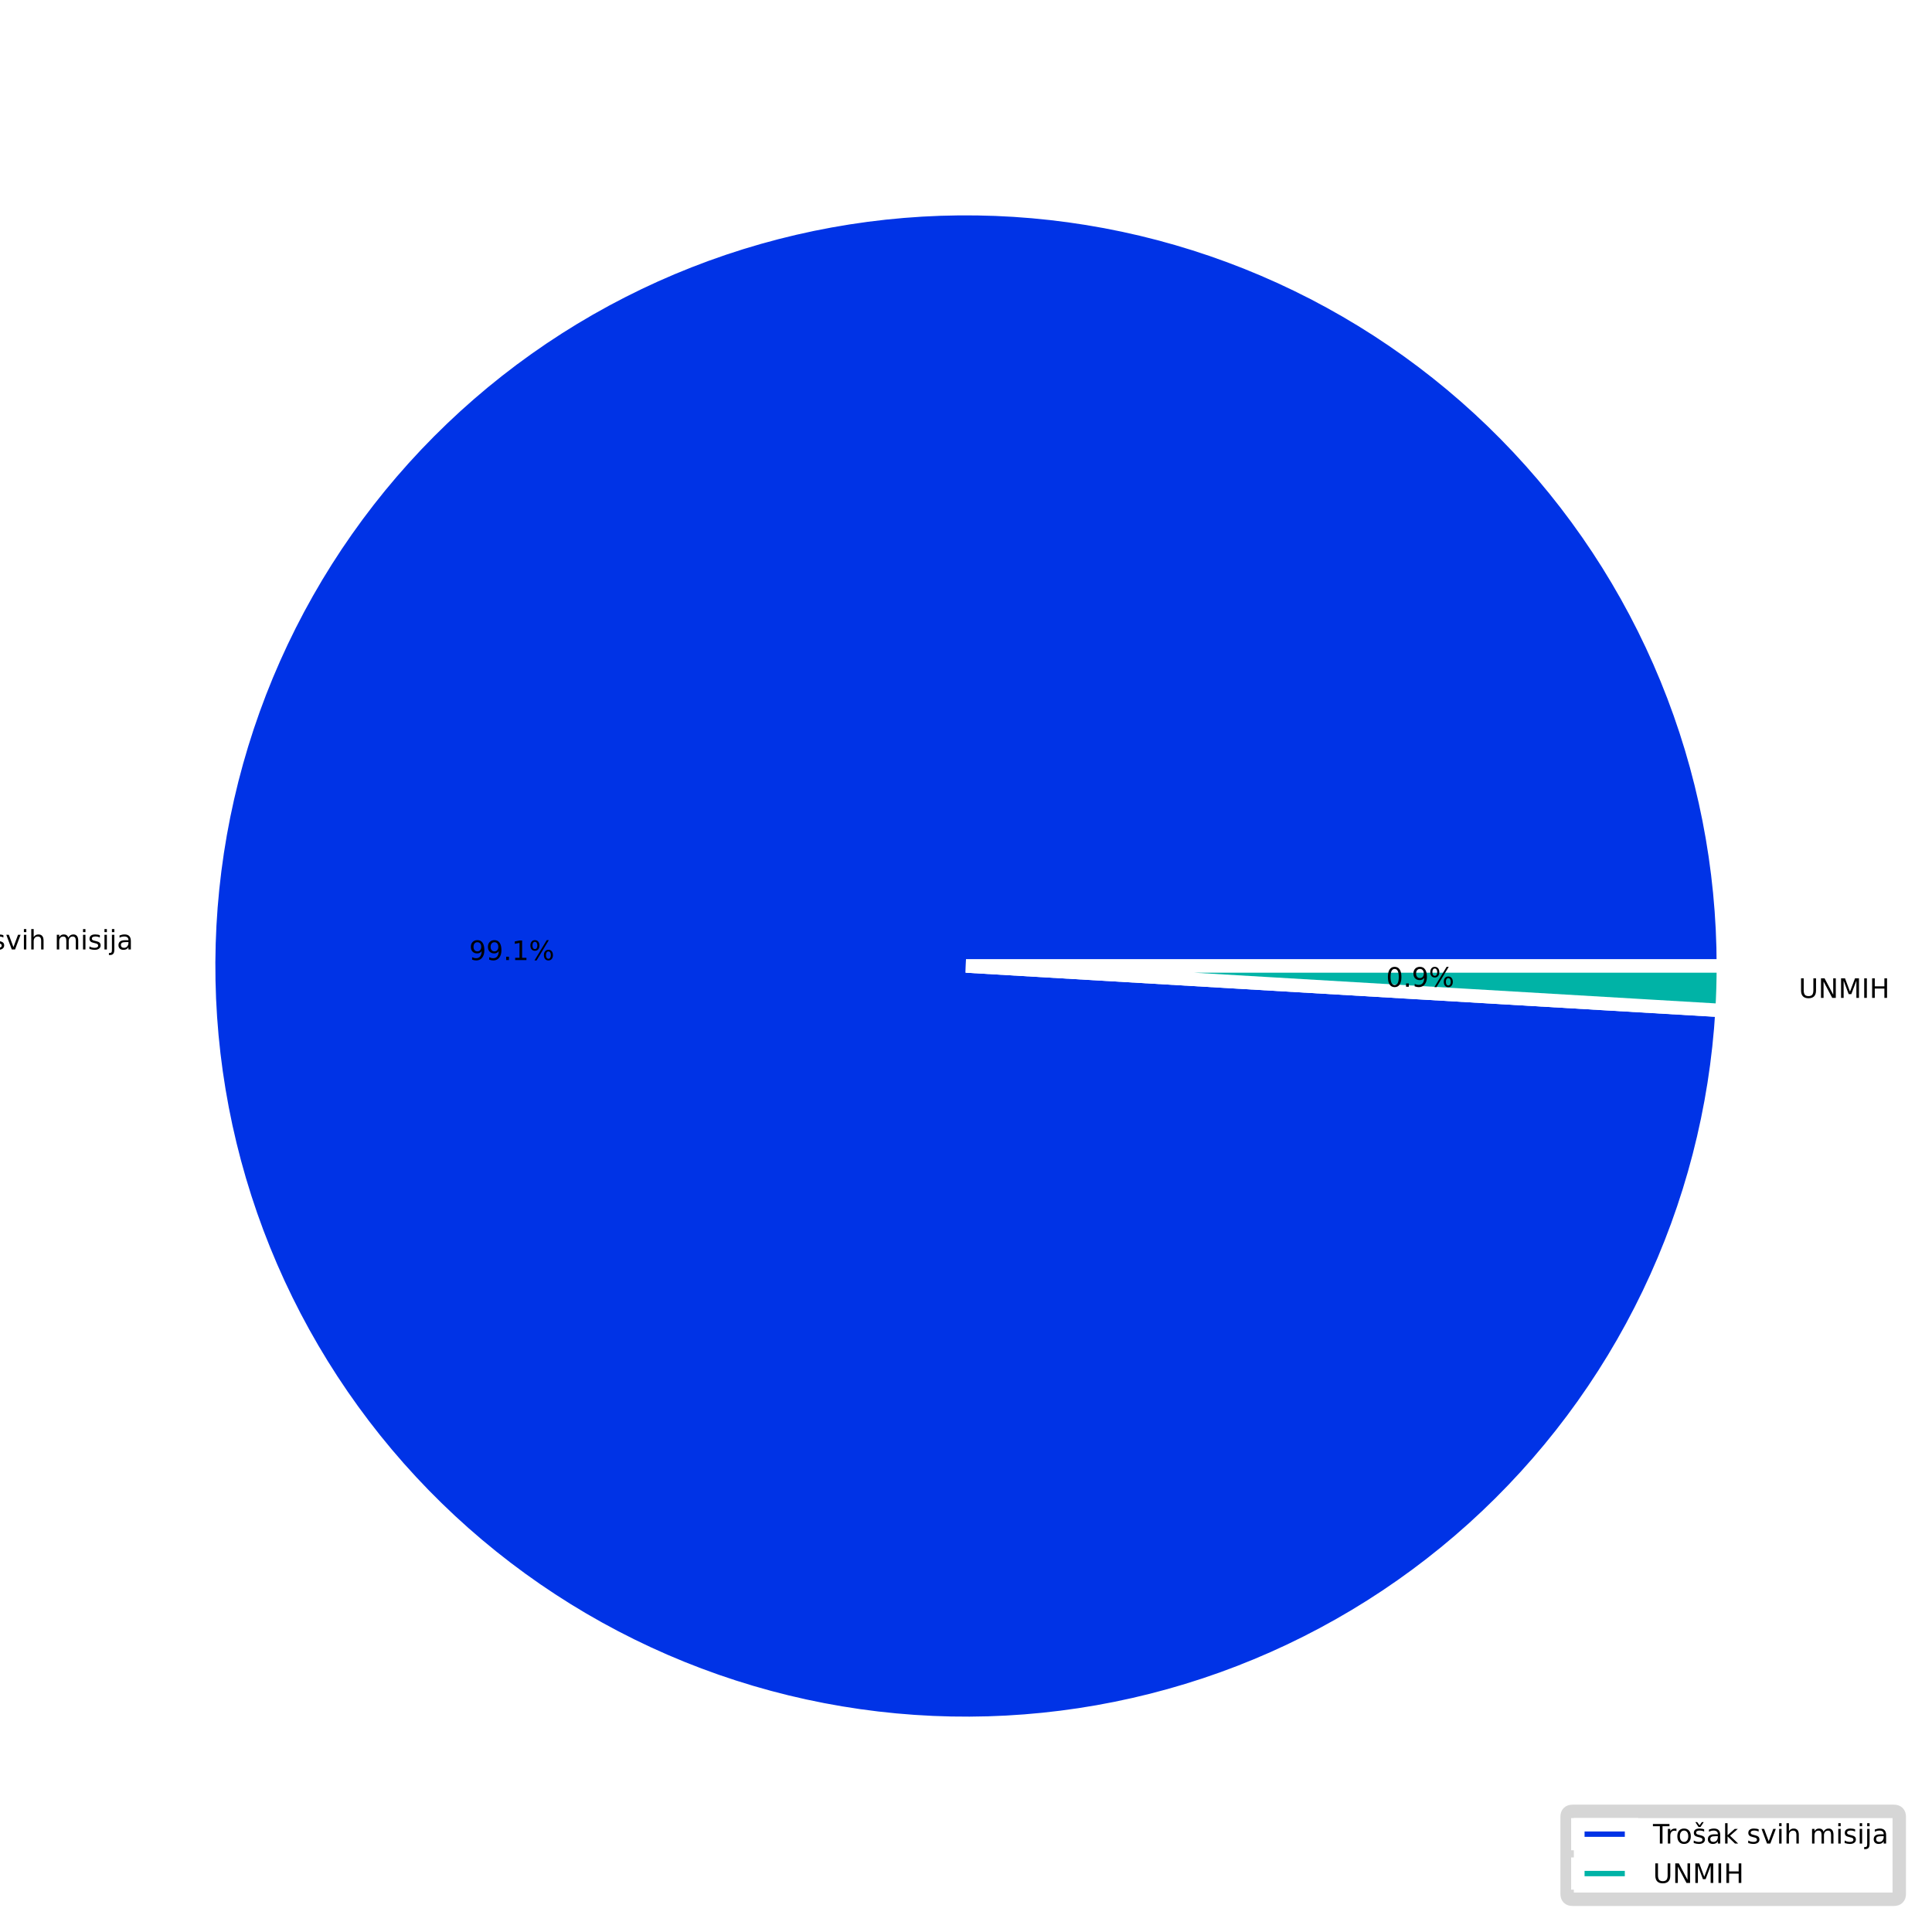
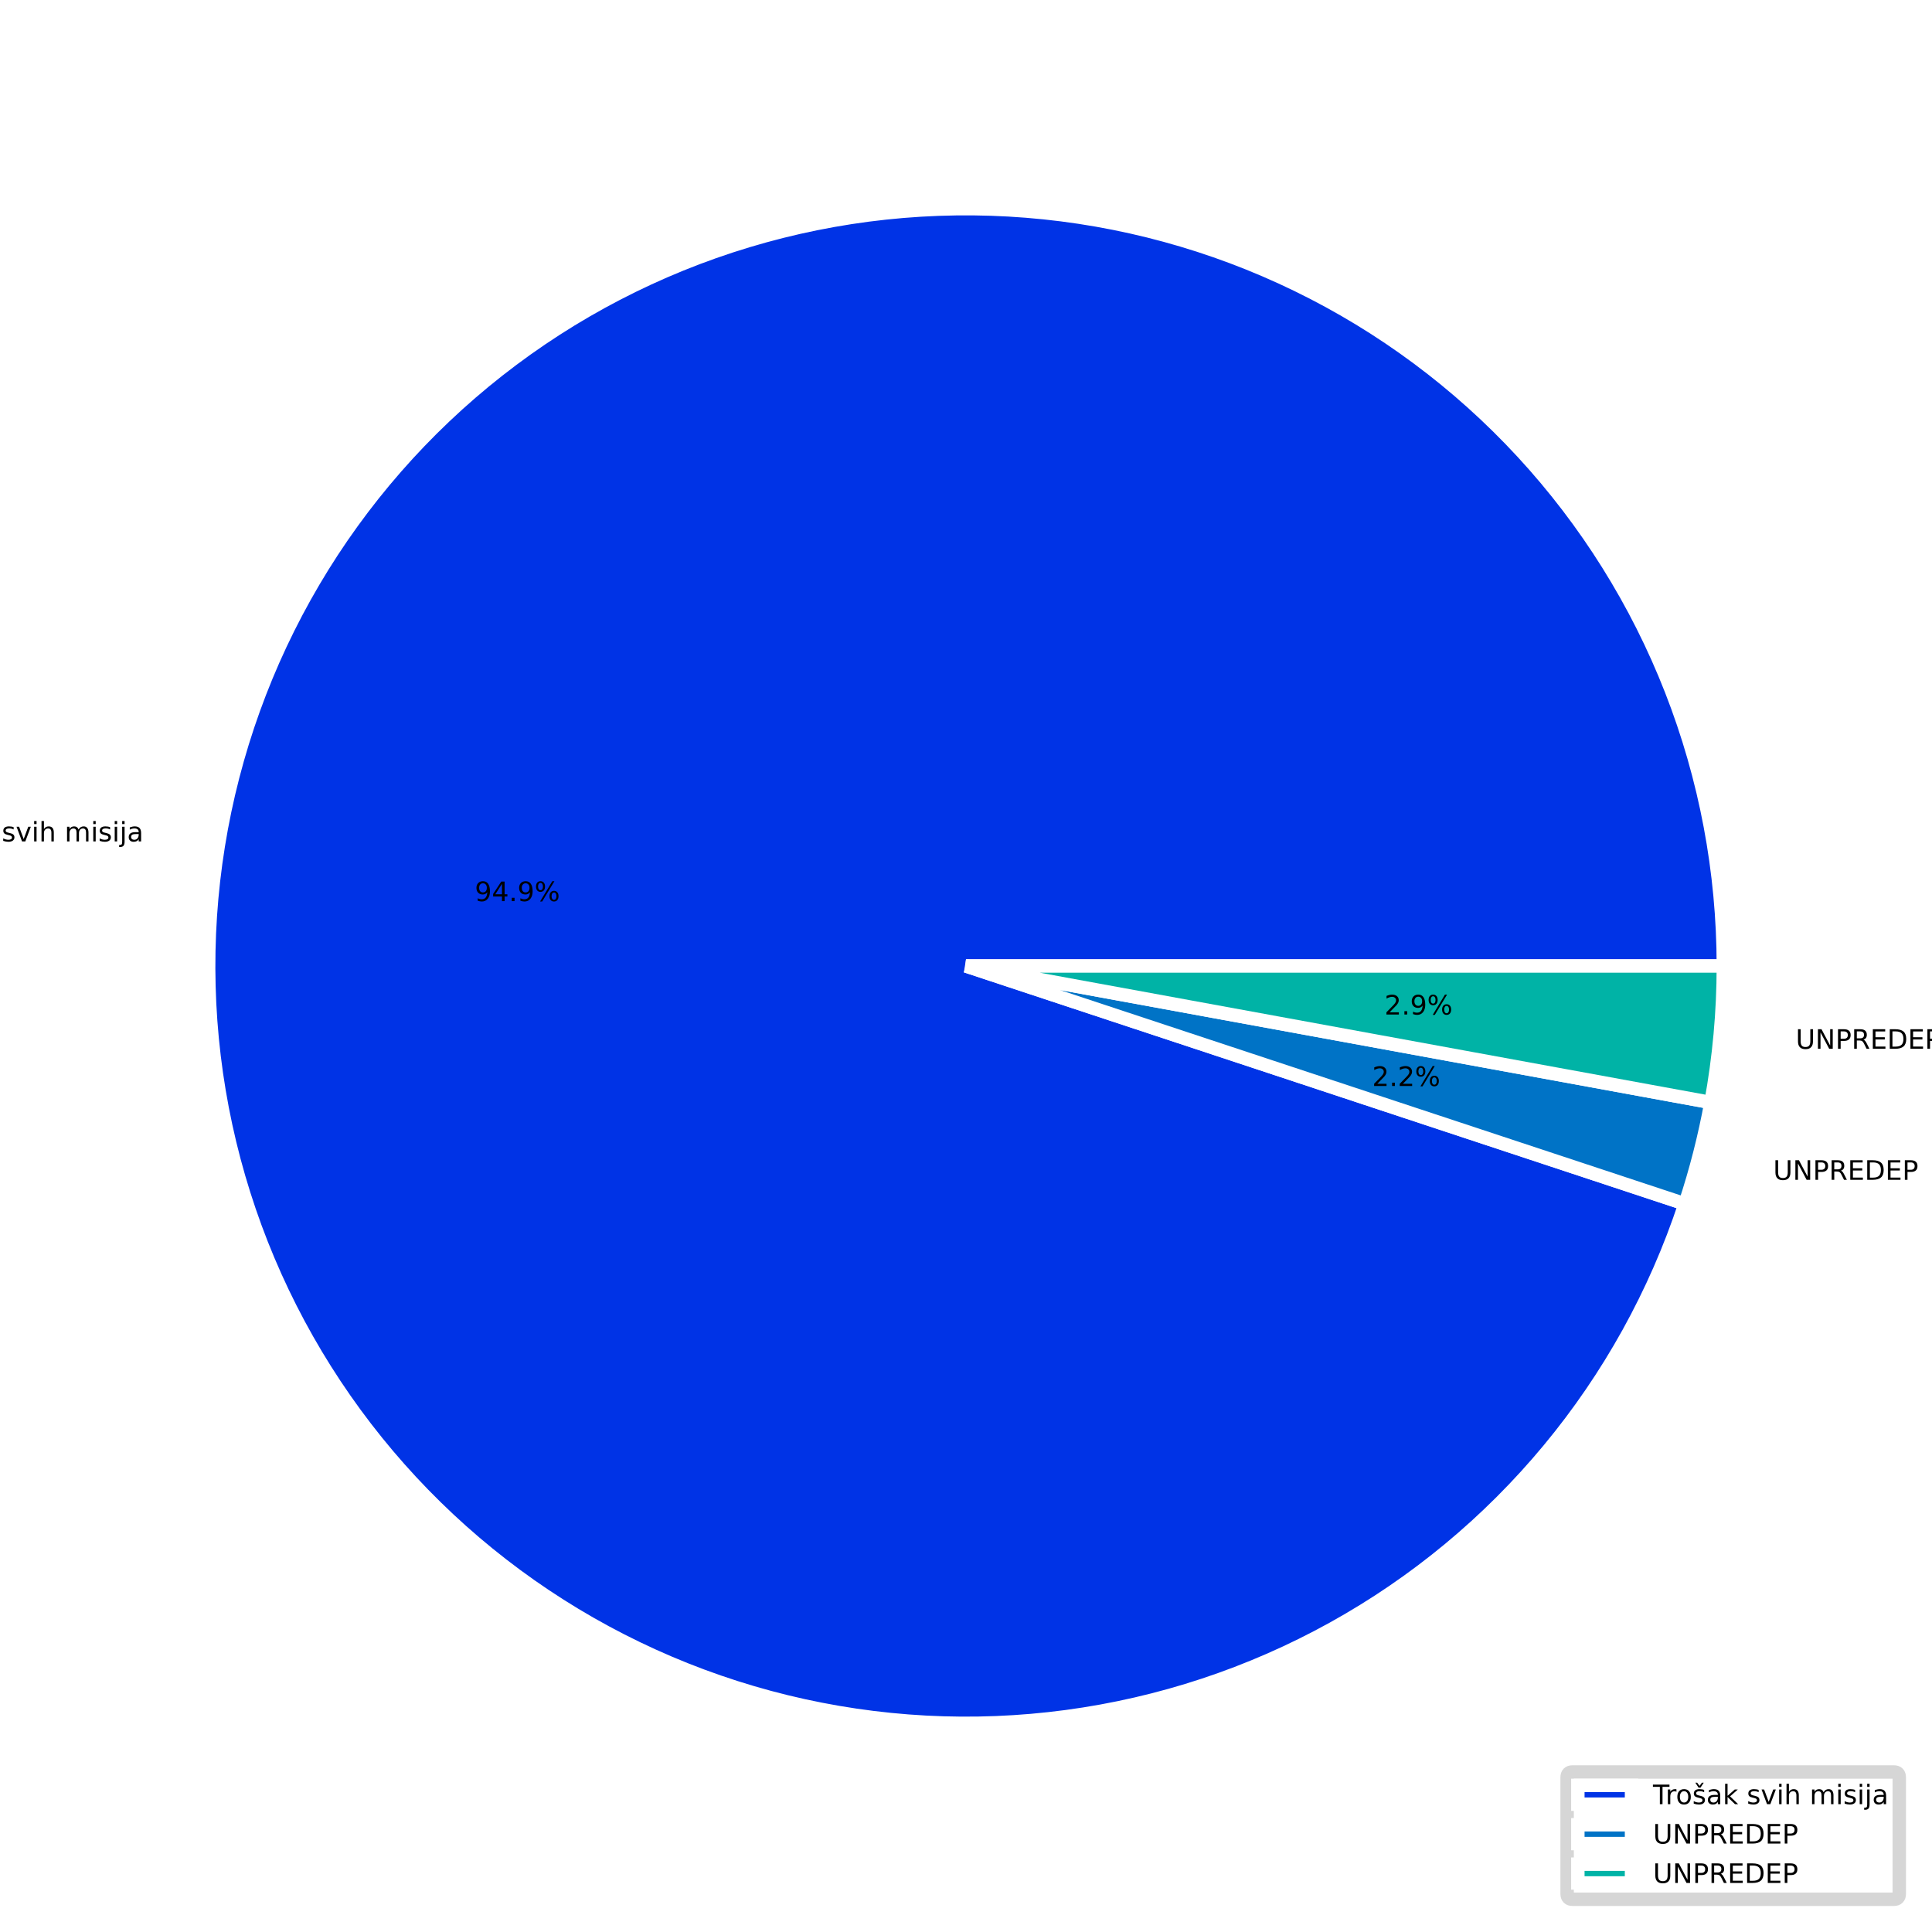
<svg xmlns="http://www.w3.org/2000/svg" xmlns:xlink="http://www.w3.org/1999/xlink" width="144pt" height="144pt" viewBox="0 0 144 144" version="1.1">
  <defs>
    <style type="text/css">*{stroke-linejoin: round; stroke-linecap: butt}</style>
  </defs>
  <g id="figure_1">
    <g id="patch_1">
      <path d="M 0 144  L 144 144  L 144 0  L 0 0  z " style="fill: #ffffff" />
    </g>
    <g id="axes_1">
      <g id="matplotlib.axis_1" />
      <g id="matplotlib.axis_2" />
      <g id="patch_2">
-         <path d="M 128.448 72  C 128.448 64.657 127.015 57.384 124.23 50.59  C 121.445 43.796 117.361 37.61 112.207 32.38  C 107.053 27.149 100.928 22.975 94.175 20.09  C 87.422 17.205 80.171 15.666 72.829 15.558  C 65.487 15.45 58.194 16.776 51.36 19.461  C 44.525 22.146 38.28 26.139 32.975 31.215  C 27.669 36.292 23.405 42.355 20.421 49.065  C 17.438 55.774 15.792 63.002 15.576 70.341  C 15.361 77.681 16.579 84.993 19.163 91.866  C 21.748 98.739 25.648 105.043 30.646 110.422  C 35.644 115.801 41.644 120.154 48.309 123.236  C 54.974 126.318 62.177 128.07 69.513 128.393  C 76.848 128.717 84.177 127.606 91.088 125.123  C 97.998 122.64 104.358 118.832 109.81 113.914  C 115.263 108.995 119.703 103.06 122.882 96.441  C 126.062 89.822 127.919 82.646 128.351 75.316  L 72 72  L 128.448 72  z " style="fill: #0033e6; stroke: #ffffff; stroke-linejoin: miter" />
+         <path d="M 128.448 72  C 128.448 64.966 127.133 57.995 124.572 51.444  C 122.011 44.893 118.248 38.879 113.477 33.711  C 108.706 28.543 103.011 24.312 96.685 21.236  C 90.36 18.16 83.515 16.293 76.504 15.732  C 69.493 15.171 62.439 15.925 55.705 17.955  C 48.97 19.986 42.675 23.257 37.143 27.6  C 31.61 31.944 26.938 37.283 23.367 43.343  C 19.797 49.402 17.39 56.076 16.271 63.02  C 15.152 69.964 15.341 77.056 16.827 83.931  C 18.314 90.806 21.072 97.342 24.96 103.203  C 28.848 109.065 33.798 114.148 39.553 118.191  C 45.309 122.234 51.769 125.165 58.602 126.835  C 65.434 128.504 72.519 128.882 79.49 127.949  C 86.462 127.015 93.198 124.787 99.35 121.379  C 105.503 117.972 110.965 113.444 115.454 108.029  C 119.944 102.615 123.382 96.408 125.591 89.731  L 72 72  L 128.448 72  z " style="fill: #0033e6; stroke: #ffffff; stroke-linejoin: miter" />
      </g>
      <g id="patch_3">
-         <path d="M 128.351 75.316  C 128.383 74.764 128.407 74.211 128.424 73.659  C 128.44 73.106 128.448 72.553 128.448 72  L 72 72  L 128.351 75.316  z " style="fill: #00b3a6; stroke: #ffffff; stroke-linejoin: miter" />
+         <path d="M 125.591 89.731  C 126 88.495 126.366 87.246 126.688 85.985  C 127.01 84.725 127.289 83.453 127.524 82.173  L 72 72  L 125.591 89.731  z " style="fill: #0073c6; stroke: #ffffff; stroke-linejoin: miter" />
+       </g>
+       <g id="patch_4">
+         <path d="M 127.524 82.173  C 127.831 80.496 128.062 78.806 128.216 77.108  C 128.371 75.409 128.448 73.705 128.448 72  L 72 72  L 127.524 82.173  z " style="fill: #00b3a6; stroke: #ffffff; stroke-linejoin: miter" />
      </g>
      <g id="text_1">
-         <g transform="translate(-7.621618 70.76751) scale(0.02 -0.02)">
+         <g transform="translate(-6.857707 62.7141) scale(0.02 -0.02)">
          <defs>
            <path id="DejaVuSans-54" d="M -19 4666  L 3928 4666  L 3928 4134  L 2272 4134  L 2272 0  L 1638 0  L 1638 4134  L -19 4134  L -19 4666  z " transform="scale(0.015625)" />
            <path id="DejaVuSans-72" d="M 2631 2963  Q 2534 3019 2420 3045  Q 2306 3072 2169 3072  Q 1681 3072 1420 2755  Q 1159 2438 1159 1844  L 1159 0  L 581 0  L 581 3500  L 1159 3500  L 1159 2956  Q 1341 3275 1631 3429  Q 1922 3584 2338 3584  Q 2397 3584 2469 3576  Q 2541 3569 2628 3553  L 2631 2963  z " transform="scale(0.015625)" />
            <path id="DejaVuSans-6f" d="M 1959 3097  Q 1497 3097 1228 2736  Q 959 2375 959 1747  Q 959 1119 1226 758  Q 1494 397 1959 397  Q 2419 397 2687 759  Q 2956 1122 2956 1747  Q 2956 2369 2687 2733  Q 2419 3097 1959 3097  z M 1959 3584  Q 2709 3584 3137 3096  Q 3566 2609 3566 1747  Q 3566 888 3137 398  Q 2709 -91 1959 -91  Q 1206 -91 779 398  Q 353 888 353 1747  Q 353 2609 779 3096  Q 1206 3584 1959 3584  z " transform="scale(0.015625)" />
            <path id="DejaVuSans-161" d="M 2834 3397  L 2834 2853  Q 2591 2978 2328 3040  Q 2066 3103 1784 3103  Q 1356 3103 1142 2972  Q 928 2841 928 2578  Q 928 2378 1081 2264  Q 1234 2150 1697 2047  L 1894 2003  Q 2506 1872 2764 1633  Q 3022 1394 3022 966  Q 3022 478 2636 193  Q 2250 -91 1575 -91  Q 1294 -91 989 -36  Q 684 19 347 128  L 347 722  Q 666 556 975 473  Q 1284 391 1588 391  Q 1994 391 2212 530  Q 2431 669 2431 922  Q 2431 1156 2273 1281  Q 2116 1406 1581 1522  L 1381 1569  Q 847 1681 609 1914  Q 372 2147 372 2553  Q 372 3047 722 3315  Q 1072 3584 1716 3584  Q 2034 3584 2315 3537  Q 2597 3491 2834 3397  z M 1501 3944  L 736 5119  L 1170 5119  L 1733 4353  L 2295 5119  L 2729 5119  L 1964 3944  L 1501 3944  z M 1720 3584  L 1720 3584  z " transform="scale(0.015625)" />
            <path id="DejaVuSans-61" d="M 2194 1759  Q 1497 1759 1228 1600  Q 959 1441 959 1056  Q 959 750 1161 570  Q 1363 391 1709 391  Q 2188 391 2477 730  Q 2766 1069 2766 1631  L 2766 1759  L 2194 1759  z M 3341 1997  L 3341 0  L 2766 0  L 2766 531  Q 2569 213 2275 61  Q 1981 -91 1556 -91  Q 1019 -91 701 211  Q 384 513 384 1019  Q 384 1609 779 1909  Q 1175 2209 1959 2209  L 2766 2209  L 2766 2266  Q 2766 2663 2505 2880  Q 2244 3097 1772 3097  Q 1472 3097 1187 3025  Q 903 2953 641 2809  L 641 3341  Q 956 3463 1253 3523  Q 1550 3584 1831 3584  Q 2591 3584 2966 3190  Q 3341 2797 3341 1997  z " transform="scale(0.015625)" />
            <path id="DejaVuSans-6b" d="M 581 4863  L 1159 4863  L 1159 1991  L 2875 3500  L 3609 3500  L 1753 1863  L 3688 0  L 2938 0  L 1159 1709  L 1159 0  L 581 0  L 581 4863  z " transform="scale(0.015625)" />
            <path id="DejaVuSans-20" transform="scale(0.015625)" />
            <path id="DejaVuSans-73" d="M 2834 3397  L 2834 2853  Q 2591 2978 2328 3040  Q 2066 3103 1784 3103  Q 1356 3103 1142 2972  Q 928 2841 928 2578  Q 928 2378 1081 2264  Q 1234 2150 1697 2047  L 1894 2003  Q 2506 1872 2764 1633  Q 3022 1394 3022 966  Q 3022 478 2636 193  Q 2250 -91 1575 -91  Q 1294 -91 989 -36  Q 684 19 347 128  L 347 722  Q 666 556 975 473  Q 1284 391 1588 391  Q 1994 391 2212 530  Q 2431 669 2431 922  Q 2431 1156 2273 1281  Q 2116 1406 1581 1522  L 1381 1569  Q 847 1681 609 1914  Q 372 2147 372 2553  Q 372 3047 722 3315  Q 1072 3584 1716 3584  Q 2034 3584 2315 3537  Q 2597 3491 2834 3397  z " transform="scale(0.015625)" />
            <path id="DejaVuSans-76" d="M 191 3500  L 800 3500  L 1894 563  L 2988 3500  L 3597 3500  L 2284 0  L 1503 0  L 191 3500  z " transform="scale(0.015625)" />
            <path id="DejaVuSans-69" d="M 603 3500  L 1178 3500  L 1178 0  L 603 0  L 603 3500  z M 603 4863  L 1178 4863  L 1178 4134  L 603 4134  L 603 4863  z " transform="scale(0.015625)" />
            <path id="DejaVuSans-68" d="M 3513 2113  L 3513 0  L 2938 0  L 2938 2094  Q 2938 2591 2744 2837  Q 2550 3084 2163 3084  Q 1697 3084 1428 2787  Q 1159 2491 1159 1978  L 1159 0  L 581 0  L 581 4863  L 1159 4863  L 1159 2956  Q 1366 3272 1645 3428  Q 1925 3584 2291 3584  Q 2894 3584 3203 3211  Q 3513 2838 3513 2113  z " transform="scale(0.015625)" />
            <path id="DejaVuSans-6d" d="M 3328 2828  Q 3544 3216 3844 3400  Q 4144 3584 4550 3584  Q 5097 3584 5394 3201  Q 5691 2819 5691 2113  L 5691 0  L 5113 0  L 5113 2094  Q 5113 2597 4934 2840  Q 4756 3084 4391 3084  Q 3944 3084 3684 2787  Q 3425 2491 3425 1978  L 3425 0  L 2847 0  L 2847 2094  Q 2847 2600 2669 2842  Q 2491 3084 2119 3084  Q 1678 3084 1418 2786  Q 1159 2488 1159 1978  L 1159 0  L 581 0  L 581 3500  L 1159 3500  L 1159 2956  Q 1356 3278 1631 3431  Q 1906 3584 2284 3584  Q 2666 3584 2933 3390  Q 3200 3197 3328 2828  z " transform="scale(0.015625)" />
            <path id="DejaVuSans-6a" d="M 603 3500  L 1178 3500  L 1178 -63  Q 1178 -731 923 -1031  Q 669 -1331 103 -1331  L -116 -1331  L -116 -844  L 38 -844  Q 366 -844 484 -692  Q 603 -541 603 -63  L 603 3500  z M 603 4863  L 1178 4863  L 1178 4134  L 603 4134  L 603 4863  z " transform="scale(0.015625)" />
          </defs>
          <use xlink:href="#DejaVuSans-54" />
          <use xlink:href="#DejaVuSans-72" x="46.334" />
          <use xlink:href="#DejaVuSans-6f" x="85.197" />
          <use xlink:href="#DejaVuSans-161" x="146.379" />
          <use xlink:href="#DejaVuSans-61" x="198.479" />
          <use xlink:href="#DejaVuSans-6b" x="259.758" />
          <use xlink:href="#DejaVuSans-20" x="317.668" />
          <use xlink:href="#DejaVuSans-73" x="349.455" />
          <use xlink:href="#DejaVuSans-76" x="401.555" />
          <use xlink:href="#DejaVuSans-69" x="460.734" />
          <use xlink:href="#DejaVuSans-68" x="488.518" />
          <use xlink:href="#DejaVuSans-20" x="551.896" />
          <use xlink:href="#DejaVuSans-6d" x="583.684" />
          <use xlink:href="#DejaVuSans-69" x="681.096" />
          <use xlink:href="#DejaVuSans-73" x="708.879" />
          <use xlink:href="#DejaVuSans-69" x="760.979" />
          <use xlink:href="#DejaVuSans-6a" x="788.762" />
          <use xlink:href="#DejaVuSans-61" x="816.545" />
        </g>
      </g>
      <g id="text_2">
-         <g transform="translate(34.9691 71.55677) scale(0.02 -0.02)">
+         <g transform="translate(35.38578 67.16399) scale(0.02 -0.02)">
          <defs>
            <path id="DejaVuSans-39" d="M 703 97  L 703 672  Q 941 559 1184 500  Q 1428 441 1663 441  Q 2288 441 2617 861  Q 2947 1281 2994 2138  Q 2813 1869 2534 1725  Q 2256 1581 1919 1581  Q 1219 1581 811 2004  Q 403 2428 403 3163  Q 403 3881 828 4315  Q 1253 4750 1959 4750  Q 2769 4750 3195 4129  Q 3622 3509 3622 2328  Q 3622 1225 3098 567  Q 2575 -91 1691 -91  Q 1453 -91 1209 -44  Q 966 3 703 97  z M 1959 2075  Q 2384 2075 2632 2365  Q 2881 2656 2881 3163  Q 2881 3666 2632 3958  Q 2384 4250 1959 4250  Q 1534 4250 1286 3958  Q 1038 3666 1038 3163  Q 1038 2656 1286 2365  Q 1534 2075 1959 2075  z " transform="scale(0.015625)" />
+             <path id="DejaVuSans-34" d="M 2419 4116  L 825 1625  L 2419 1625  L 2419 4116  z M 2253 4666  L 3047 4666  L 3047 1625  L 3713 1625  L 3713 1100  L 3047 1100  L 3047 0  L 2419 0  L 2419 1100  L 313 1100  L 313 1709  L 2253 4666  z " transform="scale(0.015625)" />
            <path id="DejaVuSans-2e" d="M 684 794  L 1344 794  L 1344 0  L 684 0  L 684 794  z " transform="scale(0.015625)" />
-             <path id="DejaVuSans-31" d="M 794 531  L 1825 531  L 1825 4091  L 703 3866  L 703 4441  L 1819 4666  L 2450 4666  L 2450 531  L 3481 531  L 3481 0  L 794 0  L 794 531  z " transform="scale(0.015625)" />
            <path id="DejaVuSans-25" d="M 4653 2053  Q 4381 2053 4226 1822  Q 4072 1591 4072 1178  Q 4072 772 4226 539  Q 4381 306 4653 306  Q 4919 306 5073 539  Q 5228 772 5228 1178  Q 5228 1588 5073 1820  Q 4919 2053 4653 2053  z M 4653 2450  Q 5147 2450 5437 2106  Q 5728 1763 5728 1178  Q 5728 594 5436 251  Q 5144 -91 4653 -91  Q 4153 -91 3862 251  Q 3572 594 3572 1178  Q 3572 1766 3864 2108  Q 4156 2450 4653 2450  z M 1428 4353  Q 1159 4353 1004 4120  Q 850 3888 850 3481  Q 850 3069 1003 2837  Q 1156 2606 1428 2606  Q 1700 2606 1854 2837  Q 2009 3069 2009 3481  Q 2009 3884 1853 4118  Q 1697 4353 1428 4353  z M 4250 4750  L 4750 4750  L 1831 -91  L 1331 -91  L 4250 4750  z M 1428 4750  Q 1922 4750 2215 4408  Q 2509 4066 2509 3481  Q 2509 2891 2217 2550  Q 1925 2209 1428 2209  Q 931 2209 642 2551  Q 353 2894 353 3481  Q 353 4063 643 4406  Q 934 4750 1428 4750  z " transform="scale(0.015625)" />
          </defs>
          <use xlink:href="#DejaVuSans-39" />
-           <use xlink:href="#DejaVuSans-39" x="63.623" />
+           <use xlink:href="#DejaVuSans-34" x="63.623" />
          <use xlink:href="#DejaVuSans-2e" x="127.246" />
-           <use xlink:href="#DejaVuSans-31" x="159.033" />
+           <use xlink:href="#DejaVuSans-39" x="159.033" />
          <use xlink:href="#DejaVuSans-25" x="222.656" />
        </g>
      </g>
      <g id="text_3">
-         <g transform="translate(134.066 74.37623) scale(0.02 -0.02)">
+         <g transform="translate(132.1569 87.93592) scale(0.02 -0.02)">
          <defs>
            <path id="DejaVuSans-55" d="M 556 4666  L 1191 4666  L 1191 1831  Q 1191 1081 1462 751  Q 1734 422 2344 422  Q 2950 422 3222 751  Q 3494 1081 3494 1831  L 3494 4666  L 4128 4666  L 4128 1753  Q 4128 841 3676 375  Q 3225 -91 2344 -91  Q 1459 -91 1007 375  Q 556 841 556 1753  L 556 4666  z " transform="scale(0.015625)" />
            <path id="DejaVuSans-4e" d="M 628 4666  L 1478 4666  L 3547 763  L 3547 4666  L 4159 4666  L 4159 0  L 3309 0  L 1241 3903  L 1241 0  L 628 0  L 628 4666  z " transform="scale(0.015625)" />
-             <path id="DejaVuSans-4d" d="M 628 4666  L 1569 4666  L 2759 1491  L 3956 4666  L 4897 4666  L 4897 0  L 4281 0  L 4281 4097  L 3078 897  L 2444 897  L 1241 4097  L 1241 0  L 628 0  L 628 4666  z " transform="scale(0.015625)" />
-             <path id="DejaVuSans-49" d="M 628 4666  L 1259 4666  L 1259 0  L 628 0  L 628 4666  z " transform="scale(0.015625)" />
-             <path id="DejaVuSans-48" d="M 628 4666  L 1259 4666  L 1259 2753  L 3553 2753  L 3553 4666  L 4184 4666  L 4184 0  L 3553 0  L 3553 2222  L 1259 2222  L 1259 0  L 628 0  L 628 4666  z " transform="scale(0.015625)" />
+             <path id="DejaVuSans-50" d="M 1259 4147  L 1259 2394  L 2053 2394  Q 2494 2394 2734 2622  Q 2975 2850 2975 3272  Q 2975 3691 2734 3919  Q 2494 4147 2053 4147  L 1259 4147  z M 628 4666  L 2053 4666  Q 2838 4666 3239 4311  Q 3641 3956 3641 3272  Q 3641 2581 3239 2228  Q 2838 1875 2053 1875  L 1259 1875  L 1259 0  L 628 0  L 628 4666  z " transform="scale(0.015625)" />
+             <path id="DejaVuSans-52" d="M 2841 2188  Q 3044 2119 3236 1894  Q 3428 1669 3622 1275  L 4263 0  L 3584 0  L 2988 1197  Q 2756 1666 2539 1819  Q 2322 1972 1947 1972  L 1259 1972  L 1259 0  L 628 0  L 628 4666  L 2053 4666  Q 2853 4666 3247 4331  Q 3641 3997 3641 3322  Q 3641 2881 3436 2590  Q 3231 2300 2841 2188  z M 1259 4147  L 1259 2491  L 2053 2491  Q 2509 2491 2742 2702  Q 2975 2913 2975 3322  Q 2975 3731 2742 3939  Q 2509 4147 2053 4147  L 1259 4147  z " transform="scale(0.015625)" />
+             <path id="DejaVuSans-45" d="M 628 4666  L 3578 4666  L 3578 4134  L 1259 4134  L 1259 2753  L 3481 2753  L 3481 2222  L 1259 2222  L 1259 531  L 3634 531  L 3634 0  L 628 0  L 628 4666  z " transform="scale(0.015625)" />
+             <path id="DejaVuSans-44" d="M 1259 4147  L 1259 519  L 2022 519  Q 2988 519 3436 956  Q 3884 1394 3884 2338  Q 3884 3275 3436 3711  Q 2988 4147 2022 4147  L 1259 4147  z M 628 4666  L 1925 4666  Q 3281 4666 3915 4102  Q 4550 3538 4550 2338  Q 4550 1131 3912 565  Q 3275 0 1925 0  L 628 0  L 628 4666  z " transform="scale(0.015625)" />
          </defs>
          <use xlink:href="#DejaVuSans-55" />
          <use xlink:href="#DejaVuSans-4e" x="73.193" />
-           <use xlink:href="#DejaVuSans-4d" x="147.998" />
-           <use xlink:href="#DejaVuSans-49" x="234.277" />
-           <use xlink:href="#DejaVuSans-48" x="263.77" />
+           <use xlink:href="#DejaVuSans-50" x="147.998" />
+           <use xlink:href="#DejaVuSans-52" x="208.301" />
+           <use xlink:href="#DejaVuSans-45" x="277.783" />
+           <use xlink:href="#DejaVuSans-44" x="340.967" />
+           <use xlink:href="#DejaVuSans-45" x="417.969" />
+           <use xlink:href="#DejaVuSans-50" x="481.152" />
        </g>
      </g>
      <g id="text_4">
-         <g transform="translate(103.3137 73.54698) scale(0.02 -0.02)">
+         <g transform="translate(102.2724 80.94317) scale(0.02 -0.02)">
          <defs>
-             <path id="DejaVuSans-30" d="M 2034 4250  Q 1547 4250 1301 3770  Q 1056 3291 1056 2328  Q 1056 1369 1301 889  Q 1547 409 2034 409  Q 2525 409 2770 889  Q 3016 1369 3016 2328  Q 3016 3291 2770 3770  Q 2525 4250 2034 4250  z M 2034 4750  Q 2819 4750 3233 4129  Q 3647 3509 3647 2328  Q 3647 1150 3233 529  Q 2819 -91 2034 -91  Q 1250 -91 836 529  Q 422 1150 422 2328  Q 422 3509 836 4129  Q 1250 4750 2034 4750  z " transform="scale(0.015625)" />
+             <path id="DejaVuSans-32" d="M 1228 531  L 3431 531  L 3431 0  L 469 0  L 469 531  Q 828 903 1448 1529  Q 2069 2156 2228 2338  Q 2531 2678 2651 2914  Q 2772 3150 2772 3378  Q 2772 3750 2511 3984  Q 2250 4219 1831 4219  Q 1534 4219 1204 4116  Q 875 4013 500 3803  L 500 4441  Q 881 4594 1212 4672  Q 1544 4750 1819 4750  Q 2544 4750 2975 4387  Q 3406 4025 3406 3419  Q 3406 3131 3298 2873  Q 3191 2616 2906 2266  Q 2828 2175 2409 1742  Q 1991 1309 1228 531  z " transform="scale(0.015625)" />
          </defs>
-           <use xlink:href="#DejaVuSans-30" />
+           <use xlink:href="#DejaVuSans-32" />
+           <use xlink:href="#DejaVuSans-2e" x="63.623" />
+           <use xlink:href="#DejaVuSans-32" x="95.41" />
+           <use xlink:href="#DejaVuSans-25" x="159.033" />
+         </g>
+       </g>
+       <g id="text_5">
+         <g transform="translate(133.8381 78.17021) scale(0.02 -0.02)">
+           <use xlink:href="#DejaVuSans-55" />
+           <use xlink:href="#DejaVuSans-4e" x="73.193" />
+           <use xlink:href="#DejaVuSans-50" x="147.998" />
+           <use xlink:href="#DejaVuSans-52" x="208.301" />
+           <use xlink:href="#DejaVuSans-45" x="277.783" />
+           <use xlink:href="#DejaVuSans-44" x="340.967" />
+           <use xlink:href="#DejaVuSans-45" x="417.969" />
+           <use xlink:href="#DejaVuSans-50" x="481.152" />
+         </g>
+       </g>
+       <g id="text_6">
+         <g transform="translate(103.1894 75.61642) scale(0.02 -0.02)">
+           <use xlink:href="#DejaVuSans-32" />
          <use xlink:href="#DejaVuSans-2e" x="63.623" />
          <use xlink:href="#DejaVuSans-39" x="95.41" />
          <use xlink:href="#DejaVuSans-25" x="159.033" />
        </g>
      </g>
      <g id="legend_1">
-         <g id="patch_4">
-           <path d="M 117.204 141.56  L 141.16 141.56  Q 141.56 141.56 141.56 141.16  L 141.56 135.409  Q 141.56 135.009 141.16 135.009  L 117.204 135.009  Q 116.804 135.009 116.804 135.409  L 116.804 141.16  Q 116.804 141.56 117.204 141.56  z " style="fill: #ffffff; opacity: 0.8; stroke: #cccccc; stroke-linejoin: miter" />
+         <g id="patch_5">
+           <path d="M 117.204 141.56  L 141.16 141.56  Q 141.56 141.56 141.56 141.16  L 141.56 132.473  Q 141.56 132.073 141.16 132.073  L 117.204 132.073  Q 116.804 132.073 116.804 132.473  L 116.804 141.16  Q 116.804 141.56 117.204 141.56  z " style="fill: #ffffff; opacity: 0.8; stroke: #cccccc; stroke-linejoin: miter" />
        </g>
-         <g id="patch_5">
-           <path d="M 117.604 137.408  L 121.604 137.408  L 121.604 136.008  L 117.604 136.008  z " style="fill: #0033e6; stroke: #ffffff; stroke-linejoin: miter" />
+         <g id="patch_6">
+           <path d="M 117.604 134.473  L 121.604 134.473  L 121.604 133.073  L 117.604 133.073  z " style="fill: #0033e6; stroke: #ffffff; stroke-linejoin: miter" />
        </g>
-         <g id="text_5">
-           <g transform="translate(123.2044 137.4084) scale(0.02 -0.02)">
+         <g id="text_7">
+           <g transform="translate(123.2044 134.4728) scale(0.02 -0.02)">
            <use xlink:href="#DejaVuSans-54" />
            <use xlink:href="#DejaVuSans-72" x="46.334" />
            <use xlink:href="#DejaVuSans-6f" x="85.197" />
            <use xlink:href="#DejaVuSans-161" x="146.379" />
            <use xlink:href="#DejaVuSans-61" x="198.479" />
            <use xlink:href="#DejaVuSans-6b" x="259.758" />
            <use xlink:href="#DejaVuSans-20" x="317.668" />
            <use xlink:href="#DejaVuSans-73" x="349.455" />
            <use xlink:href="#DejaVuSans-76" x="401.555" />
            <use xlink:href="#DejaVuSans-69" x="460.734" />
            <use xlink:href="#DejaVuSans-68" x="488.518" />
            <use xlink:href="#DejaVuSans-20" x="551.896" />
            <use xlink:href="#DejaVuSans-6d" x="583.684" />
            <use xlink:href="#DejaVuSans-69" x="681.096" />
            <use xlink:href="#DejaVuSans-73" x="708.879" />
            <use xlink:href="#DejaVuSans-69" x="760.979" />
            <use xlink:href="#DejaVuSans-6a" x="788.762" />
            <use xlink:href="#DejaVuSans-61" x="816.545" />
          </g>
        </g>
-         <g id="patch_6">
+         <g id="patch_7">
+           <path d="M 117.604 137.408  L 121.604 137.408  L 121.604 136.008  L 117.604 136.008  z " style="fill: #0073c6; stroke: #ffffff; stroke-linejoin: miter" />
+         </g>
+         <g id="text_8">
+           <g transform="translate(123.2044 137.4084) scale(0.02 -0.02)">
+             <use xlink:href="#DejaVuSans-55" />
+             <use xlink:href="#DejaVuSans-4e" x="73.193" />
+             <use xlink:href="#DejaVuSans-50" x="147.998" />
+             <use xlink:href="#DejaVuSans-52" x="208.301" />
+             <use xlink:href="#DejaVuSans-45" x="277.783" />
+             <use xlink:href="#DejaVuSans-44" x="340.967" />
+             <use xlink:href="#DejaVuSans-45" x="417.969" />
+             <use xlink:href="#DejaVuSans-50" x="481.152" />
+           </g>
+         </g>
+         <g id="patch_8">
          <path d="M 117.604 140.344  L 121.604 140.344  L 121.604 138.944  L 117.604 138.944  z " style="fill: #00b3a6; stroke: #ffffff; stroke-linejoin: miter" />
        </g>
-         <g id="text_6">
+         <g id="text_9">
          <g transform="translate(123.2044 140.3441) scale(0.02 -0.02)">
            <use xlink:href="#DejaVuSans-55" />
            <use xlink:href="#DejaVuSans-4e" x="73.193" />
-             <use xlink:href="#DejaVuSans-4d" x="147.998" />
-             <use xlink:href="#DejaVuSans-49" x="234.277" />
-             <use xlink:href="#DejaVuSans-48" x="263.77" />
+             <use xlink:href="#DejaVuSans-50" x="147.998" />
+             <use xlink:href="#DejaVuSans-52" x="208.301" />
+             <use xlink:href="#DejaVuSans-45" x="277.783" />
+             <use xlink:href="#DejaVuSans-44" x="340.967" />
+             <use xlink:href="#DejaVuSans-45" x="417.969" />
+             <use xlink:href="#DejaVuSans-50" x="481.152" />
          </g>
        </g>
      </g>
    </g>
  </g>
</svg>
